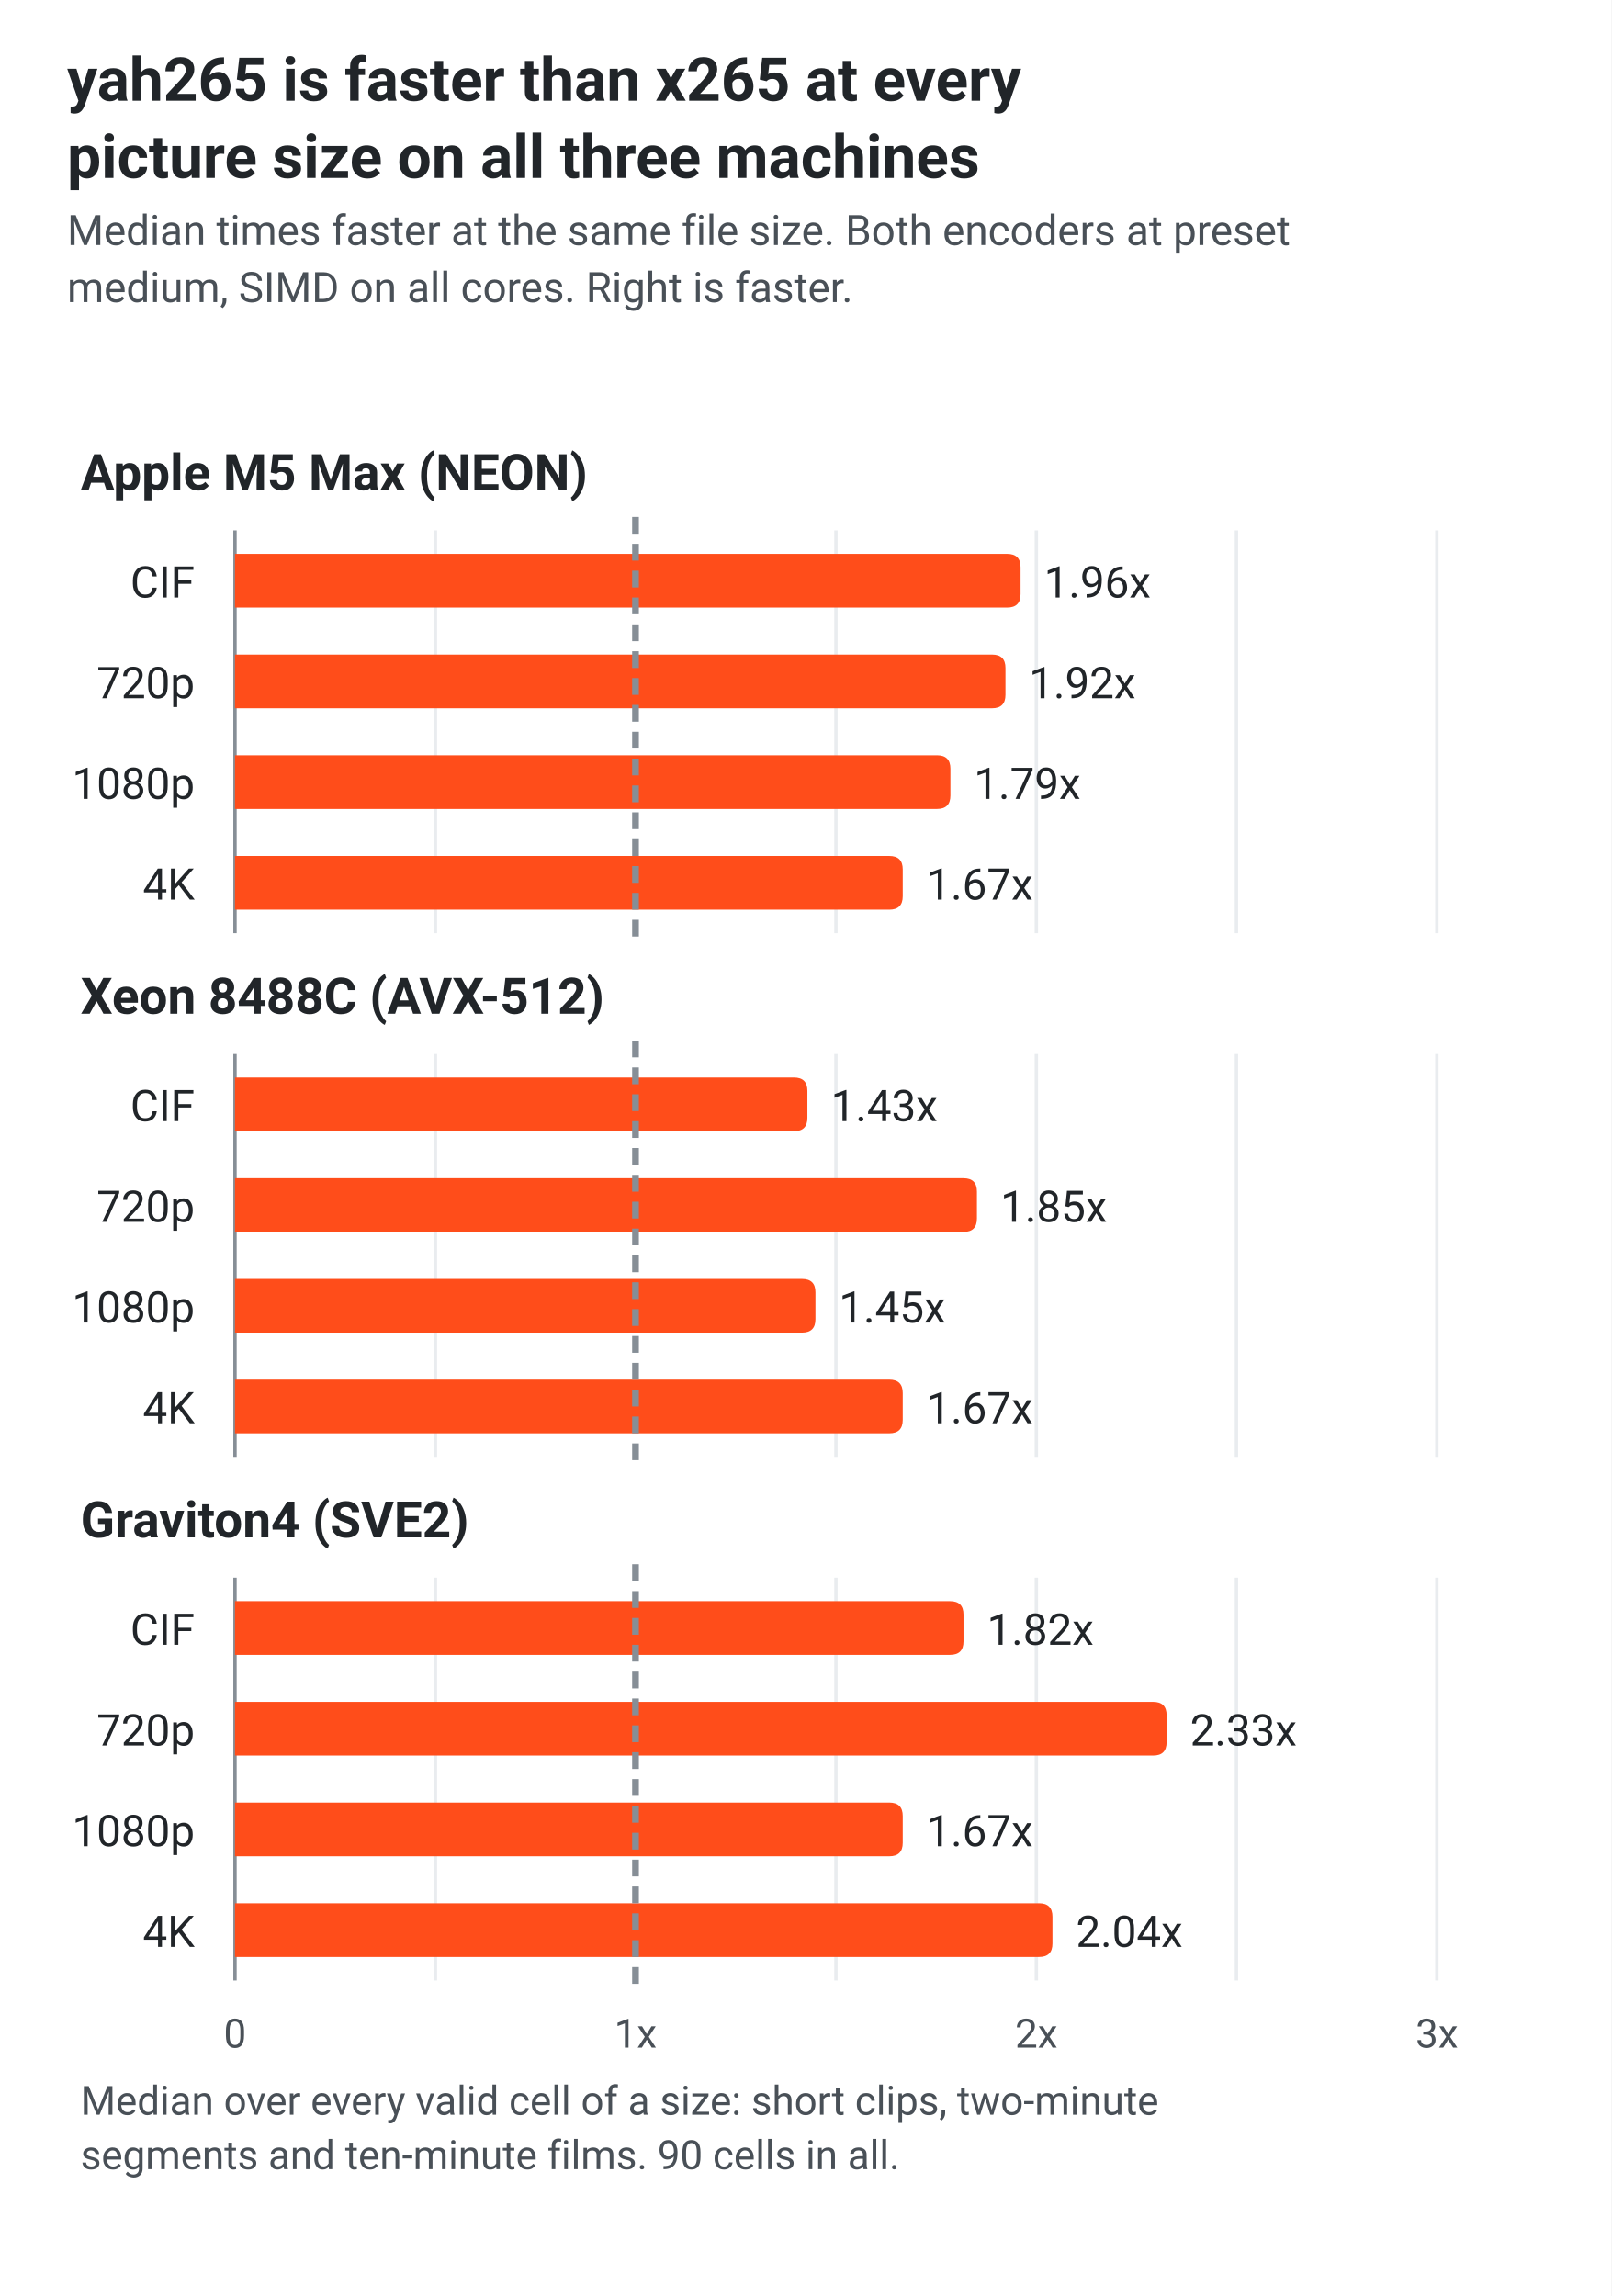
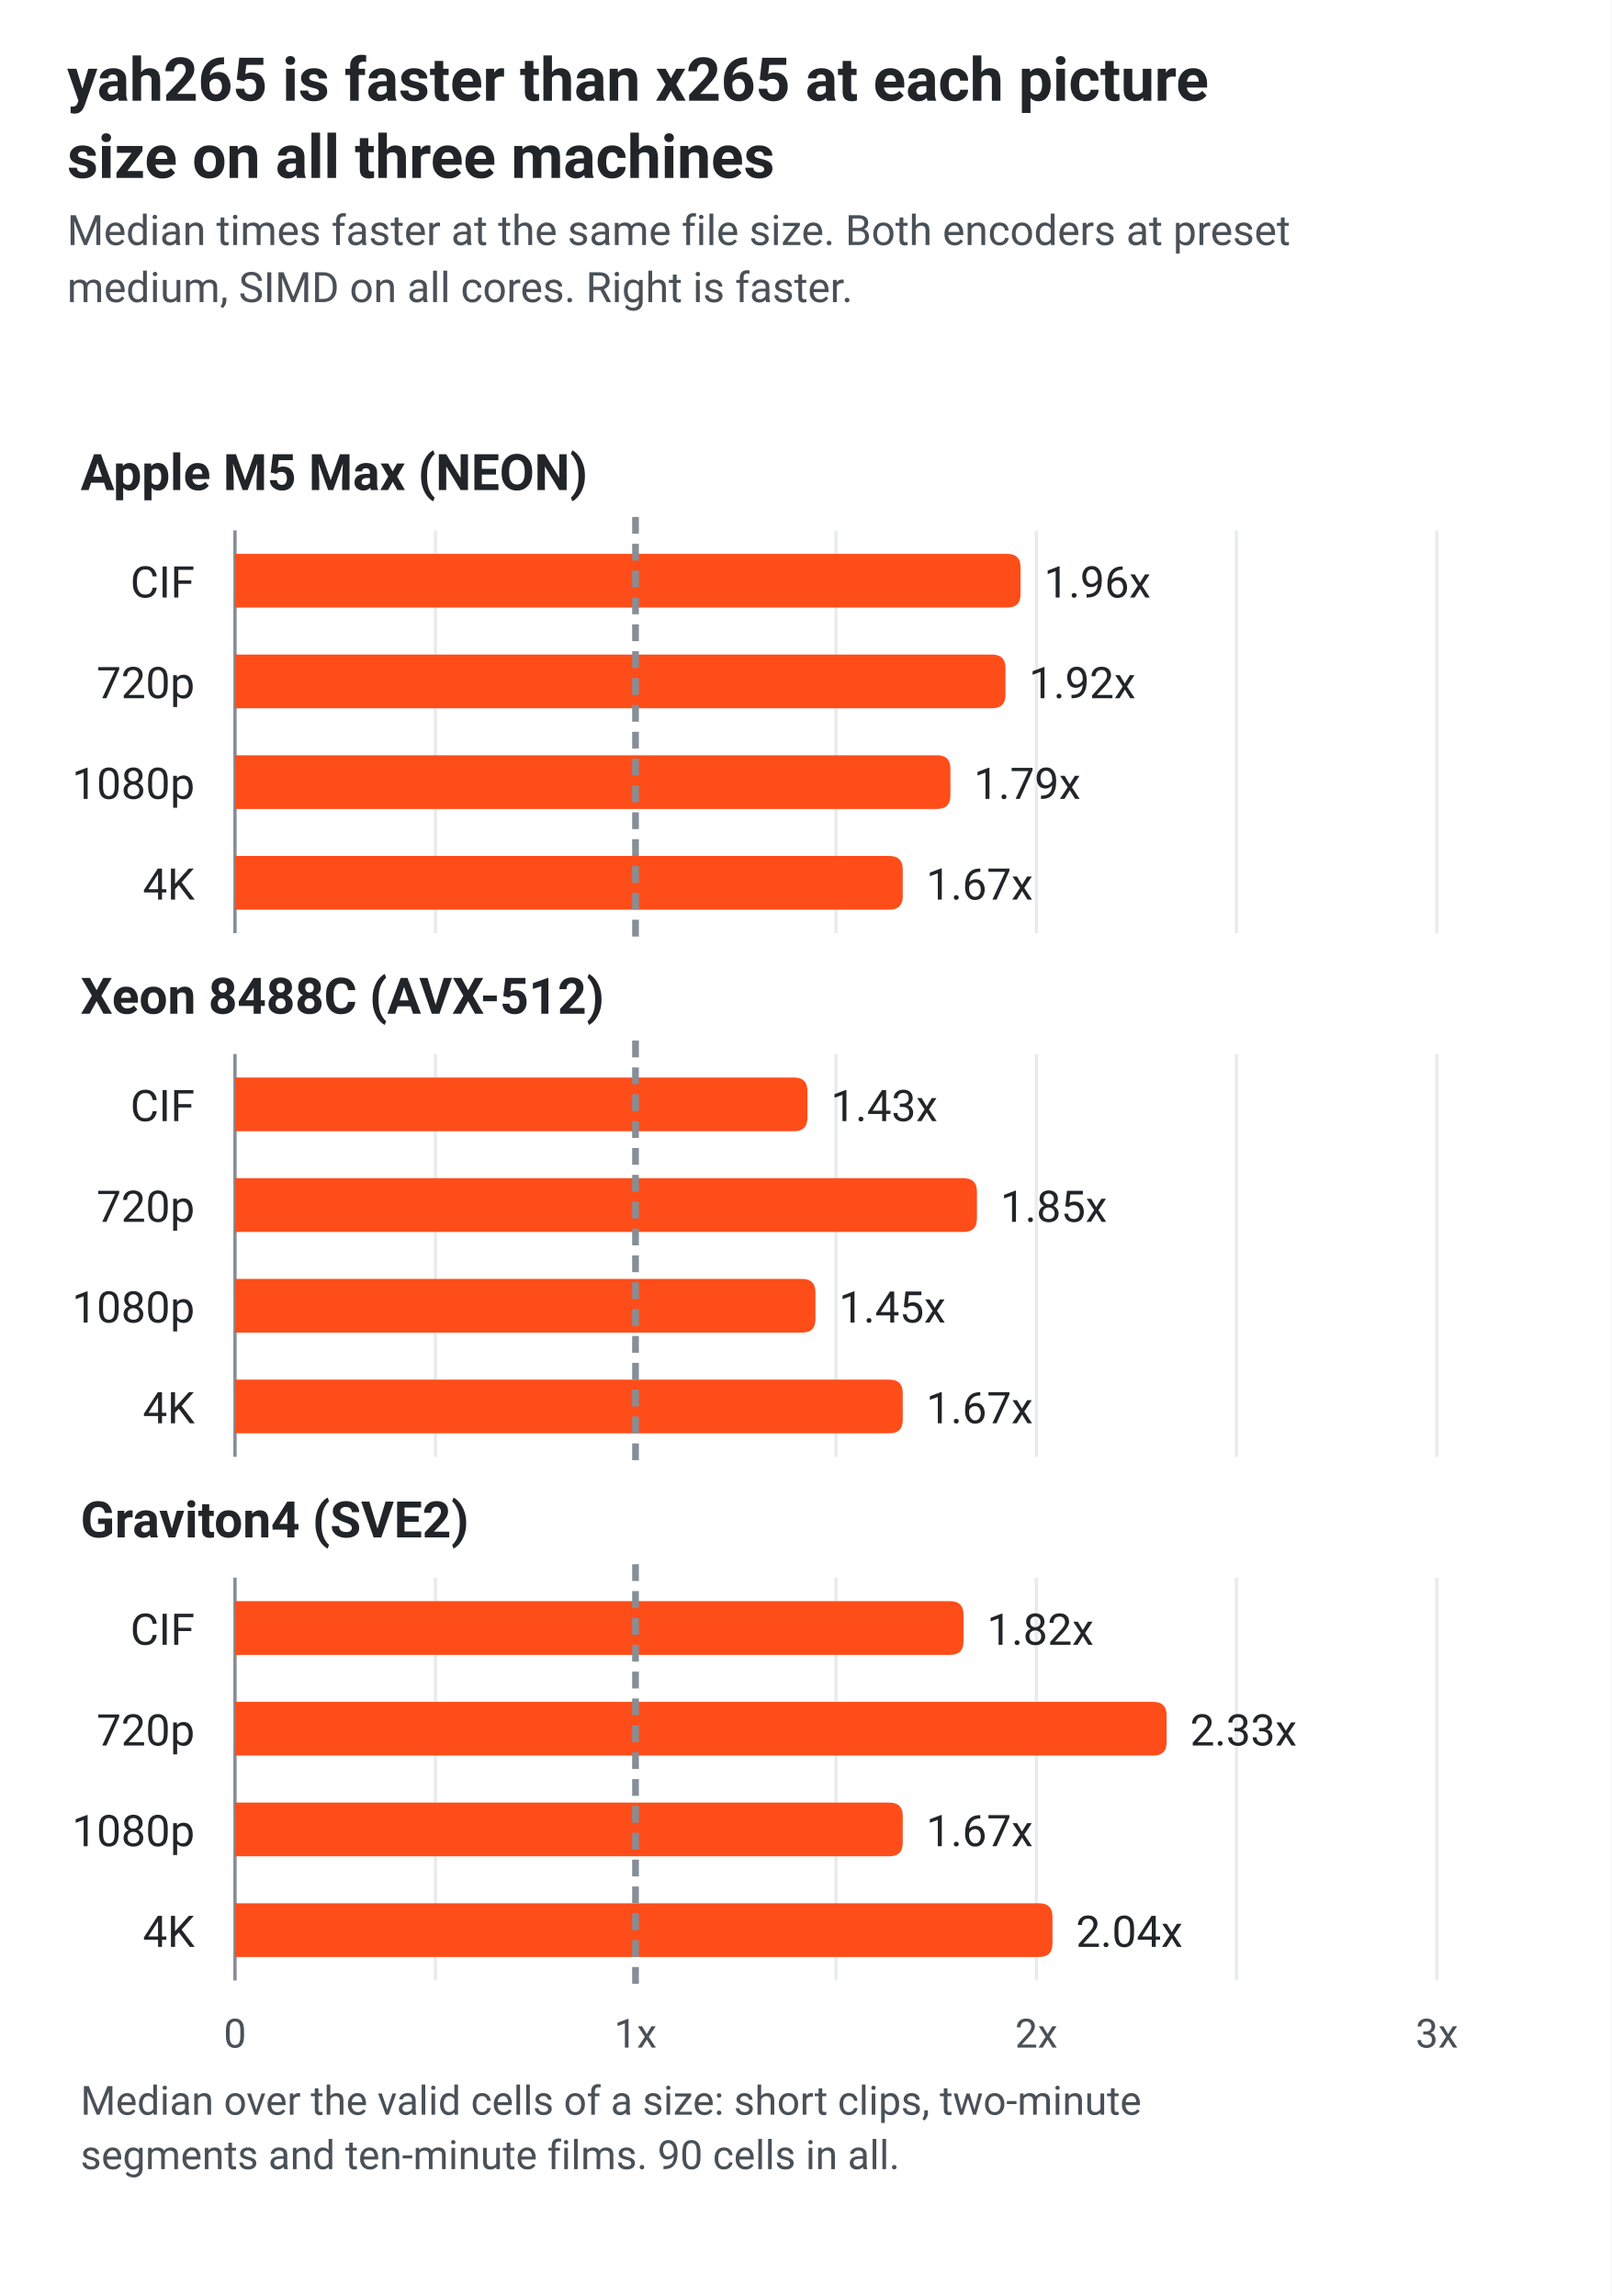
<svg xmlns="http://www.w3.org/2000/svg" viewBox="0 0 480 684" role="img">
  <style>
.bg{fill:#ffffff}.t1{fill:#212529}.t2{fill:#495057}.grid{stroke:#e9ecef}
.base{stroke:#868e96}.ring{stroke:#ffffff}.med{stroke:#212529}.band{fill:#f1f3f5}
.s1{fill:#ff4d1a}.s2{fill:#00919a}.s3{fill:#6250d6}.sx{fill:#868e96}
.l1{stroke:#ff4d1a}.l2{stroke:#00919a}.l3{stroke:#6250d6}.lx{stroke:#868e96}.span{stroke:#dee2e6}
.note{fill:#b8330a}.wash{fill:#ffe8dc}
text{font-family:system-ui,-apple-system,"Segoe UI",Roboto,Helvetica,Arial,sans-serif}
@media (prefers-color-scheme:dark){
.bg{fill:#1b1c1e}.t1{fill:#e9ecee}.t2{fill:#b6bcc1}.grid{stroke:#2e3135}
.base{stroke:#8f959a}.ring{stroke:#1b1c1e}.med{stroke:#e9ecee}.band{fill:#23262a}
.s1{fill:#ff4d1a}.s2{fill:#12a3ad}.s3{fill:#9085e9}.sx{fill:#8f959a}
.l1{stroke:#ff4d1a}.l2{stroke:#12a3ad}.l3{stroke:#9085e9}.lx{stroke:#8f959a}.span{stroke:#3a3e43}
.note{fill:#ff8a5c}.wash{fill:#45200f}}
</style>
  <rect width="100%" height="100%" class="bg" />
-   <text x="20" y="30" font-size="18" class="t1" font-weight="600">yah265 is faster than x265 at every</text>
-   <text x="20" y="53" font-size="18" class="t1" font-weight="600">picture size on all three machines</text>
+   <text x="20" y="30" font-size="18" class="t1" font-weight="600">yah265 is faster than x265 at each picture</text>
+   <text x="20" y="53" font-size="18" class="t1" font-weight="600">size on all three machines</text>
  <text x="20" y="73" font-size="12.5" class="t2">Median times faster at the same file size. Both encoders at preset</text>
  <text x="20" y="90" font-size="12.5" class="t2">medium, SIMD on all cores. Right is faster.</text>
  <g transform="translate(0 26)">
    <text x="24.0" y="120.0" font-size="15" class="t1" text-anchor="start" font-weight="600">Apple M5 Max (NEON)</text>
    <line x1="129.7" y1="132" x2="129.7" y2="252" class="grid" />
    <line x1="249.0" y1="132" x2="249.0" y2="252" class="grid" />
    <line x1="308.7" y1="132" x2="308.7" y2="252" class="grid" />
    <line x1="368.3" y1="132" x2="368.3" y2="252" class="grid" />
    <line x1="428.0" y1="132" x2="428.0" y2="252" class="grid" />
    <line x1="70.0" y1="132" x2="70.0" y2="252" class="base" />
    <text x="58.0" y="152.0" font-size="13" class="t1" text-anchor="end">CIF</text>
    <path d="M70.0,139.0 H300.0 Q304.0,139.0 304.0,143.0 V151.0 Q304.0,155.0 300.0,155.0 H70.0 Z" class="s1" />
    <text x="311.0" y="152.0" font-size="13" class="t1" text-anchor="start">1.96x</text>
    <text x="58.0" y="182.0" font-size="13" class="t1" text-anchor="end">720p</text>
    <path d="M70.0,169.0 H295.5 Q299.5,169.0 299.5,173.0 V181.0 Q299.5,185.0 295.5,185.0 H70.0 Z" class="s1" />
    <text x="306.5" y="182.0" font-size="13" class="t1" text-anchor="start">1.92x</text>
    <text x="58.0" y="212.0" font-size="13" class="t1" text-anchor="end">1080p</text>
    <path d="M70.0,199.0 H279.1 Q283.1,199.0 283.1,203.0 V211.0 Q283.1,215.0 279.1,215.0 H70.0 Z" class="s1" />
    <text x="290.1" y="212.0" font-size="13" class="t1" text-anchor="start">1.79x</text>
    <text x="58.0" y="242.0" font-size="13" class="t1" text-anchor="end">4K</text>
    <path d="M70.0,229.0 H264.9 Q268.9,229.0 268.9,233.0 V241.0 Q268.9,245.0 264.9,245.0 H70.0 Z" class="s1" />
    <text x="275.9" y="242.0" font-size="13" class="t1" text-anchor="start">1.67x</text>
    <line x1="189.3" y1="128" x2="189.3" y2="256" class="lx" stroke-width="2" stroke-dasharray="5 3" />
    <text x="24.0" y="276.0" font-size="15" class="t1" text-anchor="start" font-weight="600">Xeon 8488C (AVX-512)</text>
    <line x1="129.7" y1="288" x2="129.7" y2="408" class="grid" />
    <line x1="249.0" y1="288" x2="249.0" y2="408" class="grid" />
    <line x1="308.7" y1="288" x2="308.7" y2="408" class="grid" />
    <line x1="368.3" y1="288" x2="368.3" y2="408" class="grid" />
    <line x1="428.0" y1="288" x2="428.0" y2="408" class="grid" />
    <line x1="70.0" y1="288" x2="70.0" y2="408" class="base" />
    <text x="58.0" y="308.0" font-size="13" class="t1" text-anchor="end">CIF</text>
    <path d="M70.0,295.0 H236.5 Q240.5,295.0 240.5,299.0 V307.0 Q240.5,311.0 236.5,311.0 H70.0 Z" class="s1" />
    <text x="247.5" y="308.0" font-size="13" class="t1" text-anchor="start">1.43x</text>
    <text x="58.0" y="338.0" font-size="13" class="t1" text-anchor="end">720p</text>
    <path d="M70.0,325.0 H287.0 Q291.0,325.0 291.0,329.0 V337.0 Q291.0,341.0 287.0,341.0 H70.0 Z" class="s1" />
    <text x="298.0" y="338.0" font-size="13" class="t1" text-anchor="start">1.85x</text>
    <text x="58.0" y="368.0" font-size="13" class="t1" text-anchor="end">1080p</text>
    <path d="M70.0,355.0 H238.9 Q242.9,355.0 242.9,359.0 V367.0 Q242.9,371.0 238.9,371.0 H70.0 Z" class="s1" />
    <text x="249.9" y="368.0" font-size="13" class="t1" text-anchor="start">1.45x</text>
    <text x="58.0" y="398.0" font-size="13" class="t1" text-anchor="end">4K</text>
    <path d="M70.0,385.0 H264.9 Q268.9,385.0 268.9,389.0 V397.0 Q268.9,401.0 264.9,401.0 H70.0 Z" class="s1" />
    <text x="275.9" y="398.0" font-size="13" class="t1" text-anchor="start">1.67x</text>
    <line x1="189.3" y1="284" x2="189.3" y2="412" class="lx" stroke-width="2" stroke-dasharray="5 3" />
    <text x="24.0" y="432.0" font-size="15" class="t1" text-anchor="start" font-weight="600">Graviton4 (SVE2)</text>
    <line x1="129.7" y1="444" x2="129.7" y2="564" class="grid" />
    <line x1="249.0" y1="444" x2="249.0" y2="564" class="grid" />
    <line x1="308.7" y1="444" x2="308.7" y2="564" class="grid" />
    <line x1="368.3" y1="444" x2="368.3" y2="564" class="grid" />
    <line x1="428.0" y1="444" x2="428.0" y2="564" class="grid" />
    <line x1="70.0" y1="444" x2="70.0" y2="564" class="base" />
    <text x="58.0" y="464.0" font-size="13" class="t1" text-anchor="end">CIF</text>
    <path d="M70.0,451.0 H283.0 Q287.0,451.0 287.0,455.0 V463.0 Q287.0,467.0 283.0,467.0 H70.0 Z" class="s1" />
    <text x="294.0" y="464.0" font-size="13" class="t1" text-anchor="start">1.82x</text>
    <text x="58.0" y="494.0" font-size="13" class="t1" text-anchor="end">720p</text>
    <path d="M70.0,481.0 H343.5 Q347.5,481.0 347.5,485.0 V493.0 Q347.5,497.0 343.5,497.0 H70.0 Z" class="s1" />
    <text x="354.5" y="494.0" font-size="13" class="t1" text-anchor="start">2.33x</text>
    <text x="58.0" y="524.0" font-size="13" class="t1" text-anchor="end">1080p</text>
    <path d="M70.0,511.0 H264.9 Q268.9,511.0 268.9,515.0 V523.0 Q268.9,527.0 264.9,527.0 H70.0 Z" class="s1" />
    <text x="275.9" y="524.0" font-size="13" class="t1" text-anchor="start">1.67x</text>
    <text x="58.0" y="554.0" font-size="13" class="t1" text-anchor="end">4K</text>
    <path d="M70.0,541.0 H309.5 Q313.5,541.0 313.5,545.0 V553.0 Q313.5,557.0 309.5,557.0 H70.0 Z" class="s1" />
    <text x="320.5" y="554.0" font-size="13" class="t1" text-anchor="start">2.04x</text>
    <line x1="189.3" y1="440" x2="189.3" y2="568" class="lx" stroke-width="2" stroke-dasharray="5 3" />
    <text x="70.0" y="584.0" font-size="12" class="t2" text-anchor="middle">0</text>
    <text x="189.3" y="584.0" font-size="12" class="t2" text-anchor="middle">1x</text>
    <text x="308.7" y="584.0" font-size="12" class="t2" text-anchor="middle">2x</text>
    <text x="428.0" y="584.0" font-size="12" class="t2" text-anchor="middle">3x</text>
-     <text x="24.0" y="604.0" font-size="12" class="t2" text-anchor="start">Median over every valid cell of a size: short clips, two-minute</text>
+     <text x="24.0" y="604.0" font-size="12" class="t2" text-anchor="start">Median over the valid cells of a size: short clips, two-minute</text>
    <text x="24.0" y="620.2" font-size="12" class="t2" text-anchor="start">segments and ten-minute films. 90 cells in all.</text>
  </g>
</svg>
